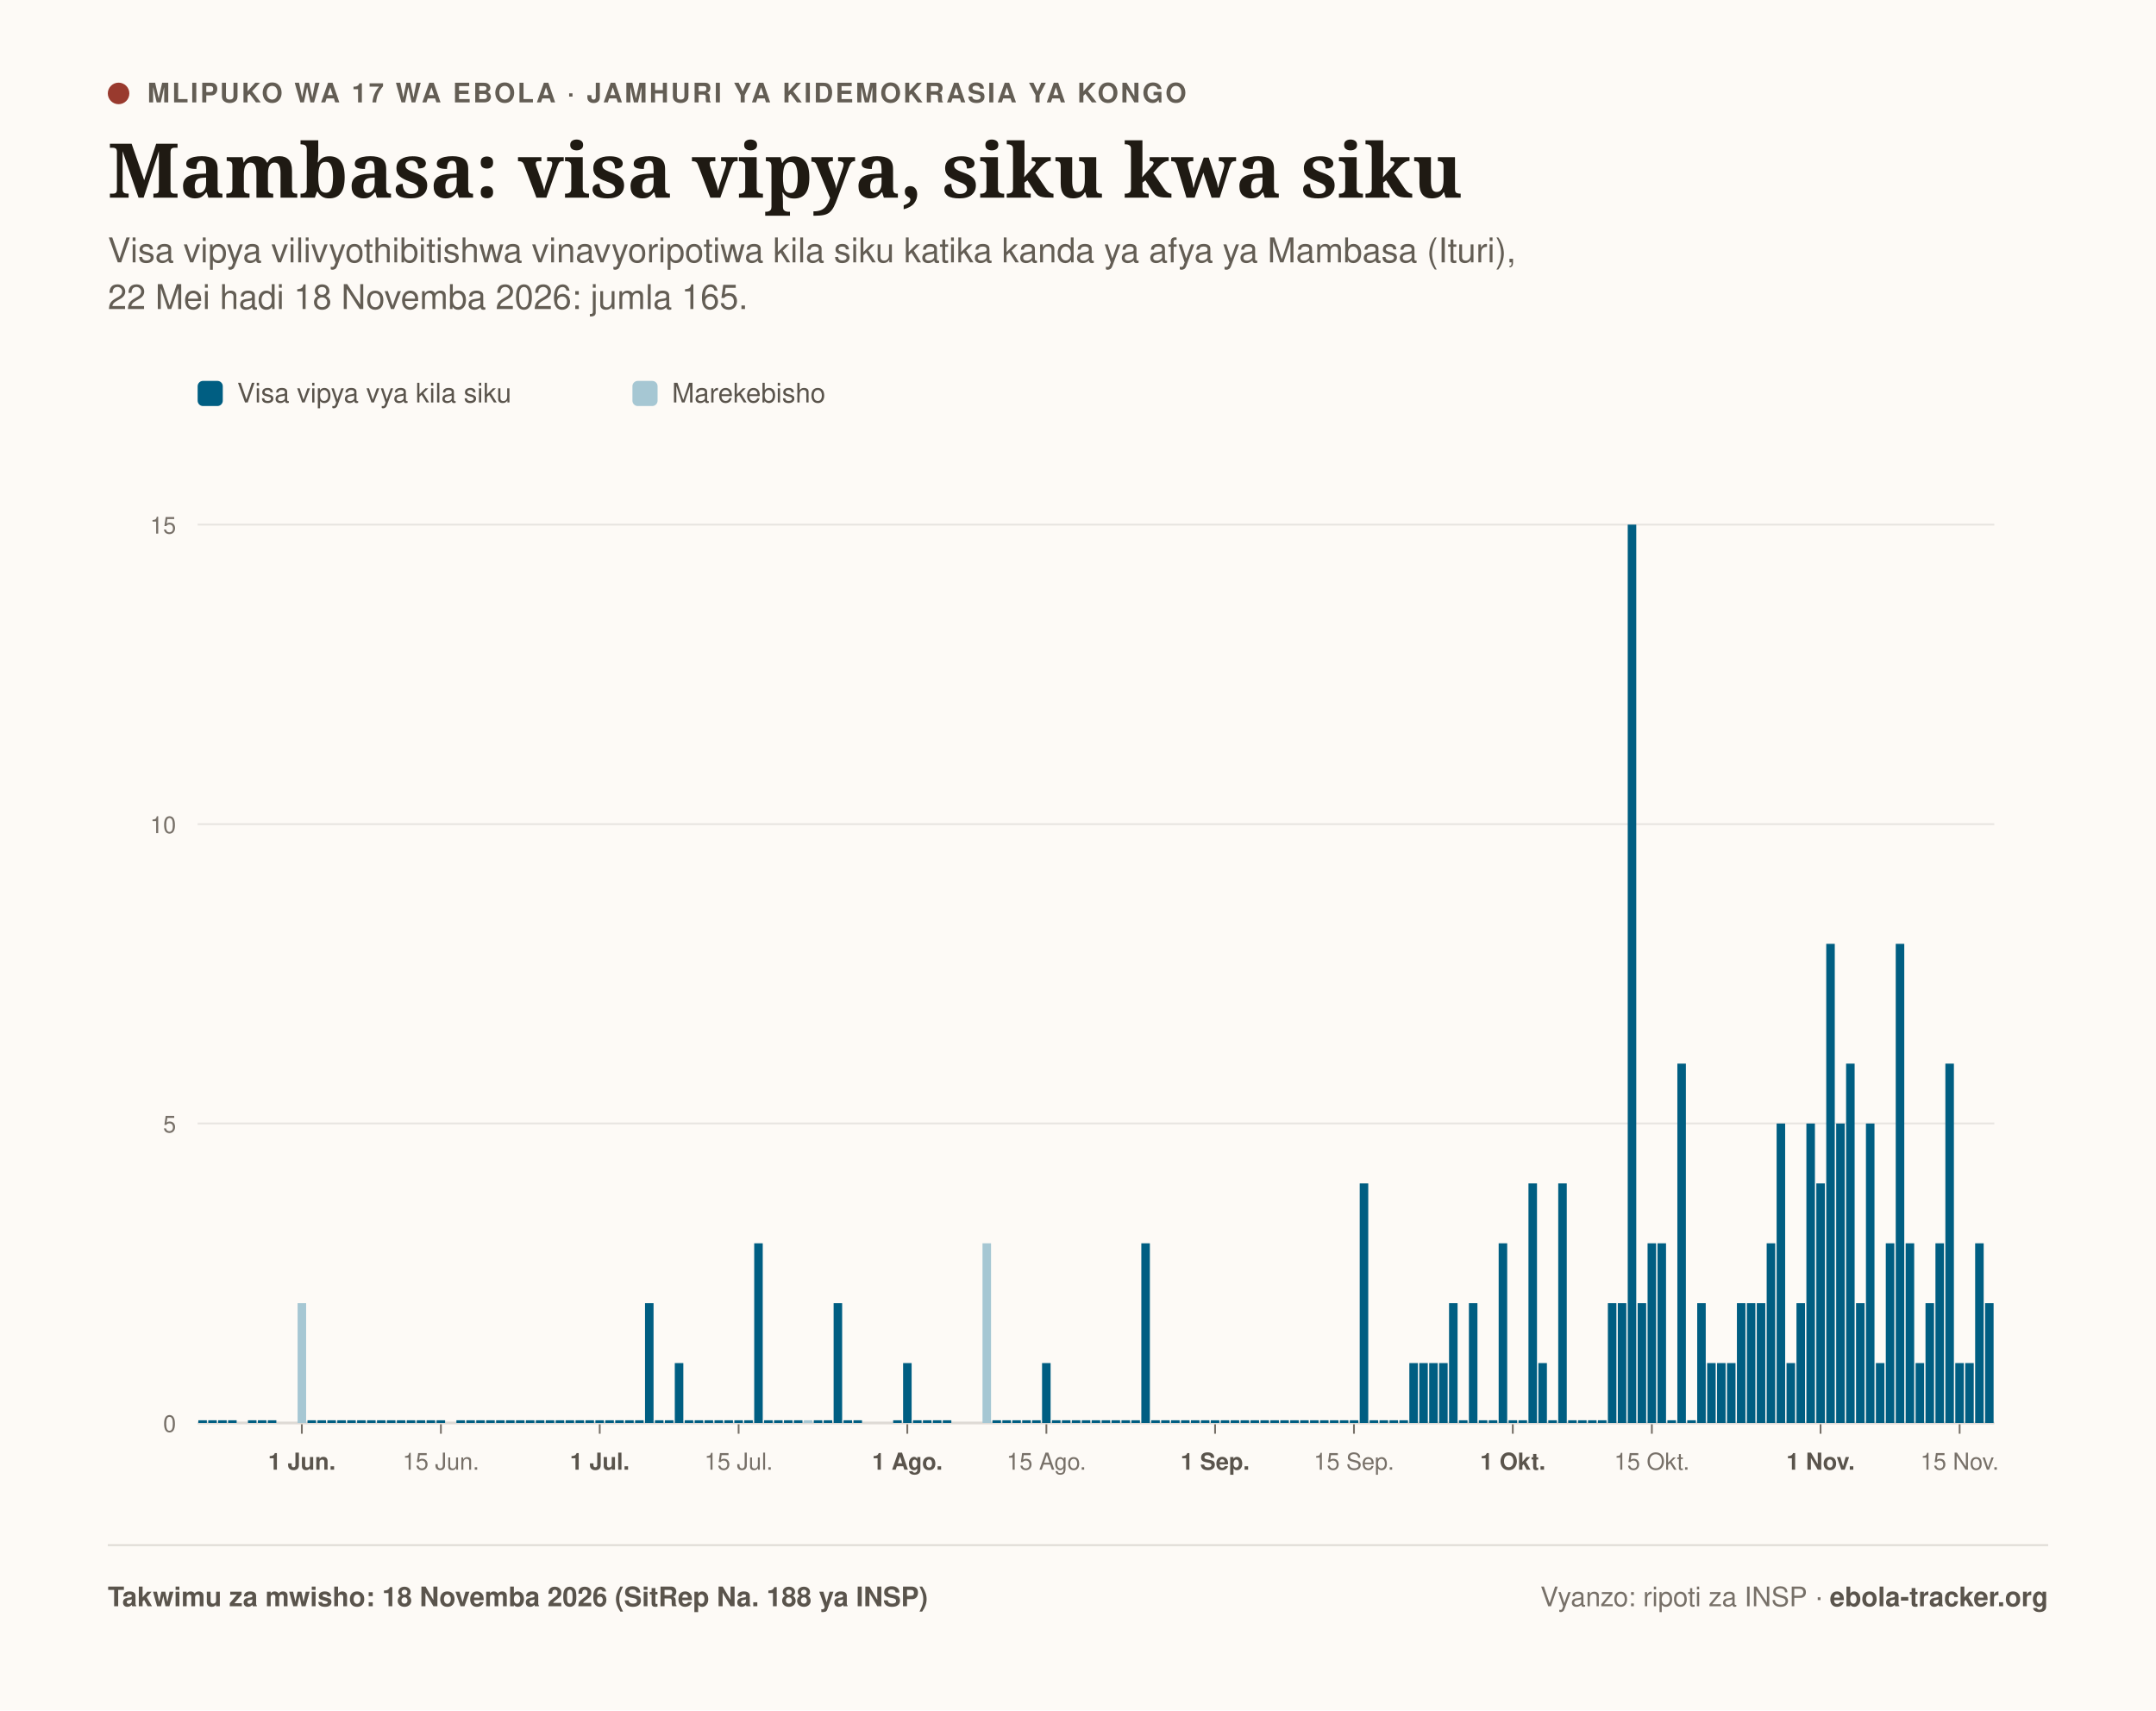
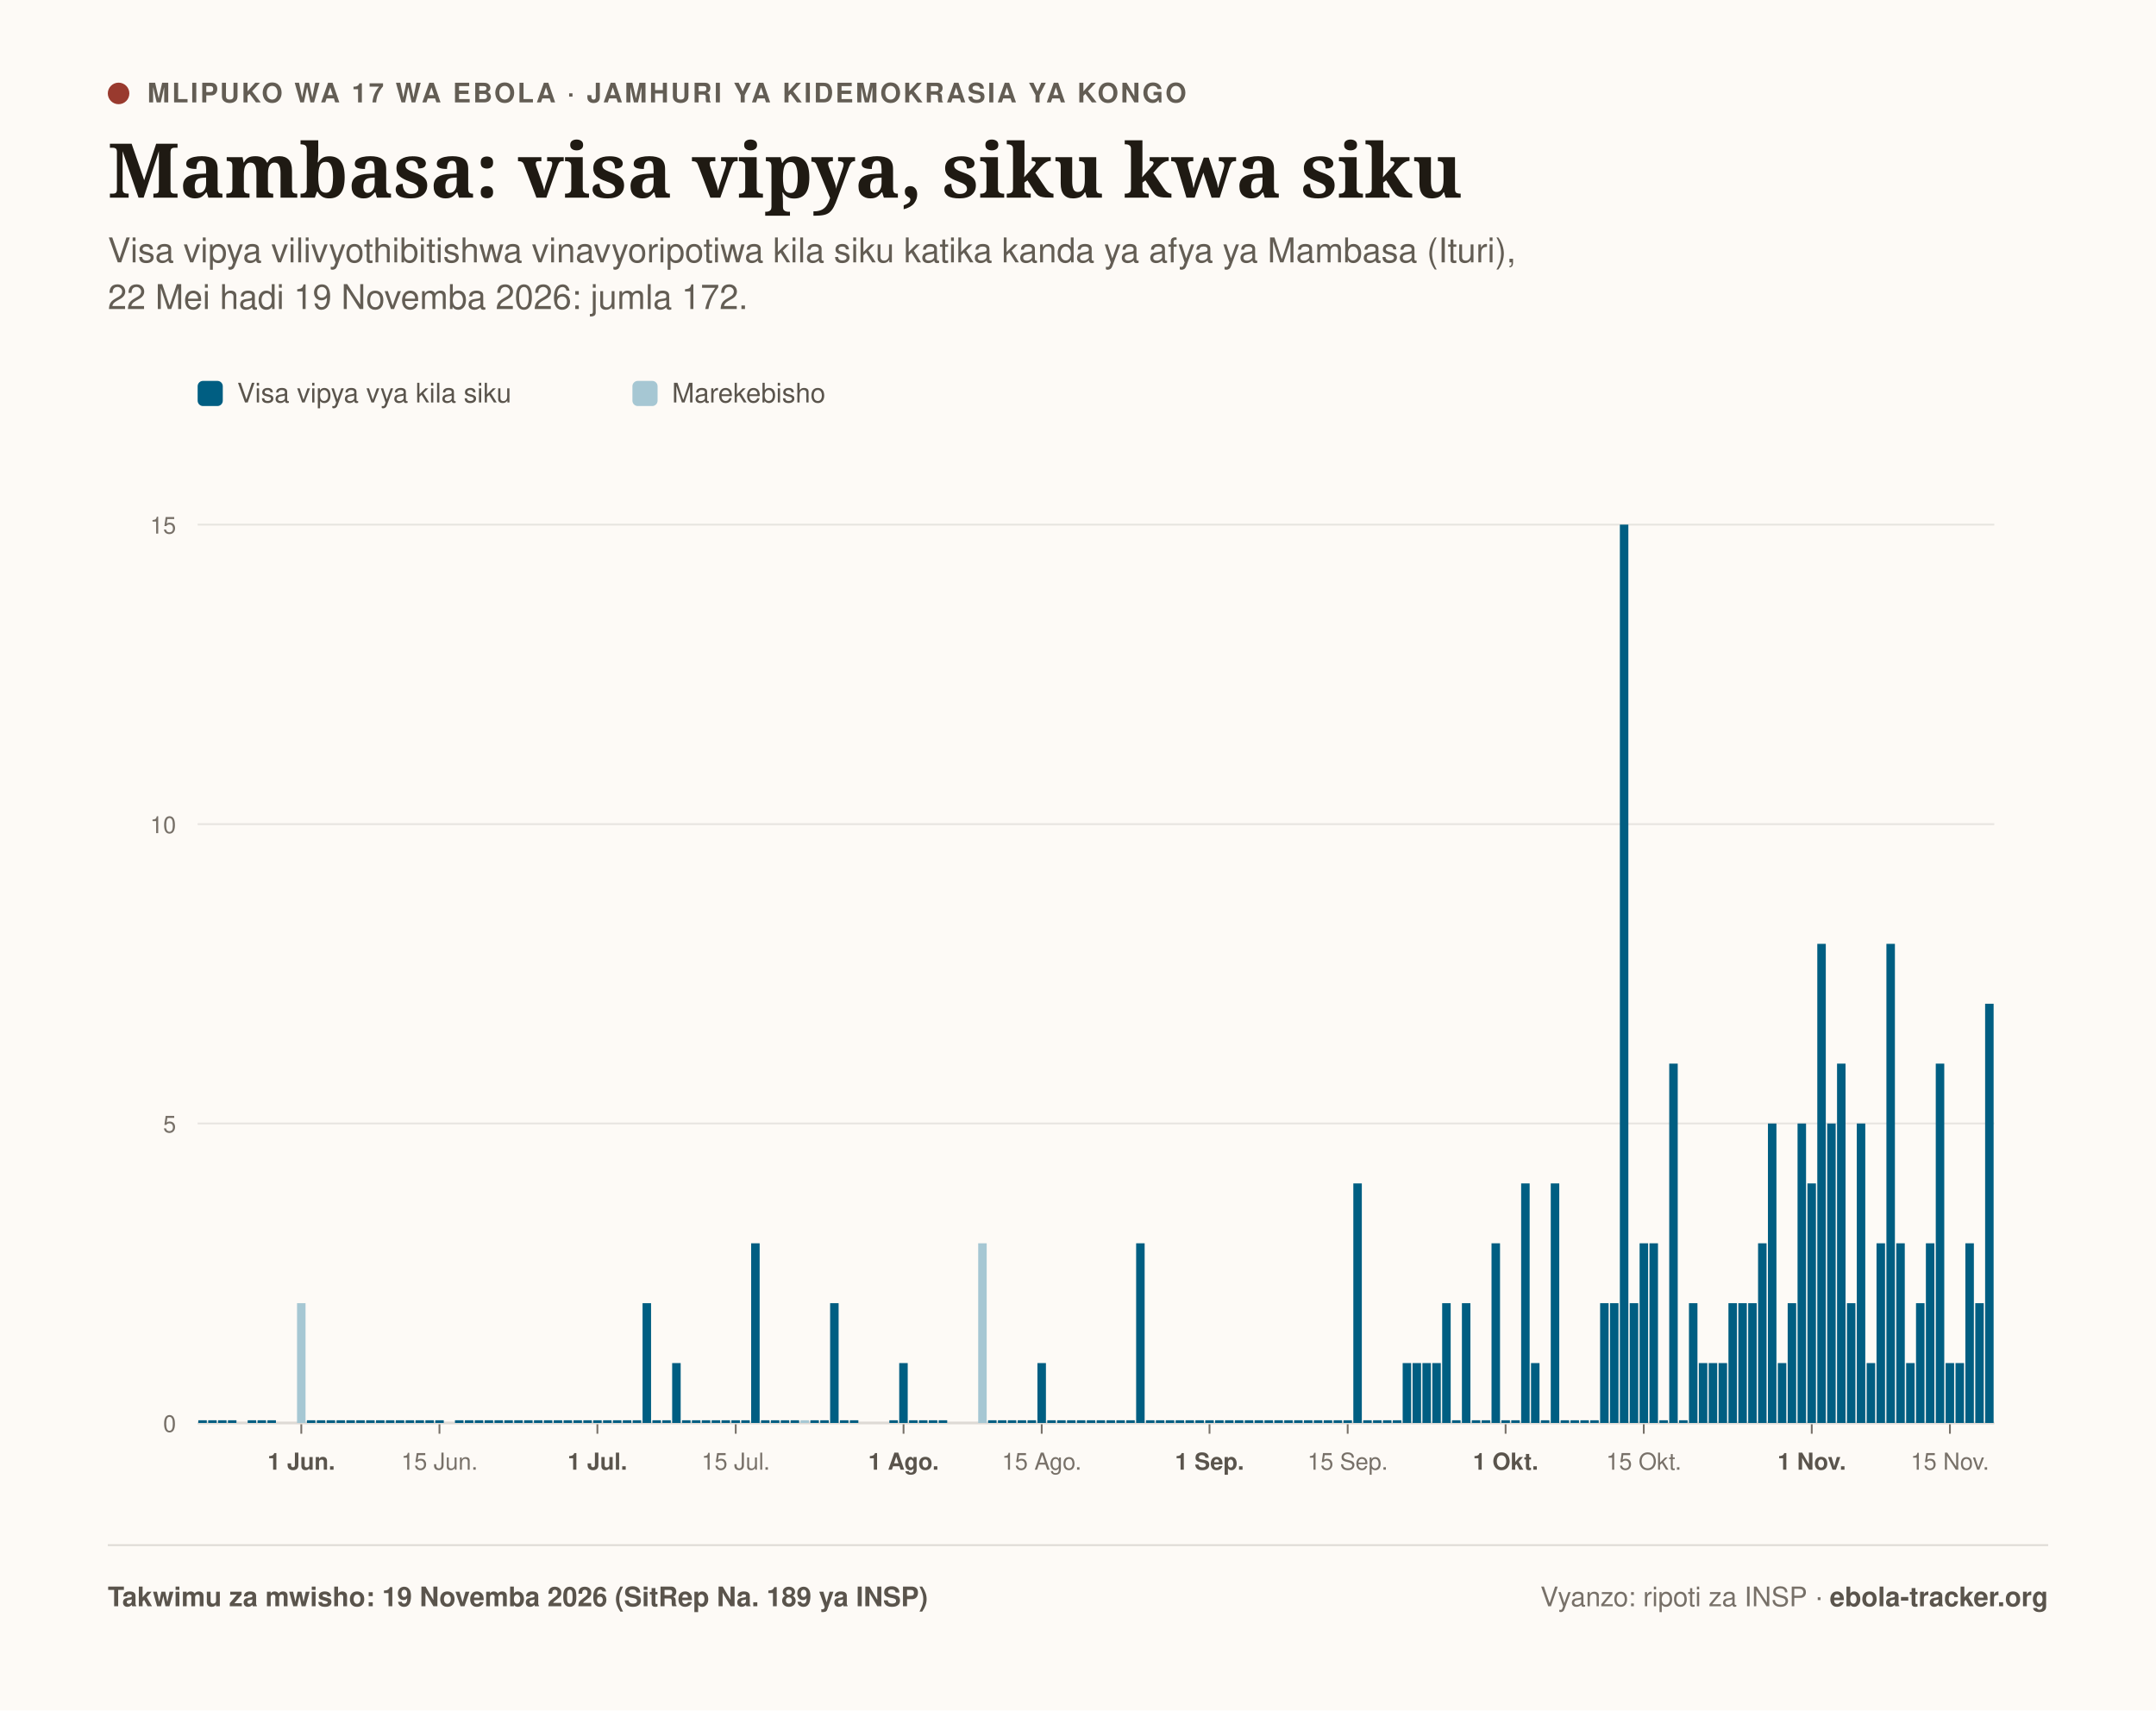
- <svg xmlns="http://www.w3.org/2000/svg" viewBox="0 0 1200 952" role="img" aria-label="Mambasa: visa vipya, siku kwa siku. Visa vipya vilivyothibitishwa vinavyoripotiwa kila siku katika kanda ya afya ya Mambasa (Ituri), 22 Mei hadi 18 Novemba 2026: jumla 165.">
+ <svg xmlns="http://www.w3.org/2000/svg" viewBox="0 0 1200 952" role="img" aria-label="Mambasa: visa vipya, siku kwa siku. Visa vipya vilivyothibitishwa vinavyoripotiwa kila siku katika kanda ya afya ya Mambasa (Ituri), 22 Mei hadi 19 Novemba 2026: jumla 172.">
  <rect width="1200" height="952" fill="#FDFAF6" />
  <circle cx="66" cy="52" r="6" fill="#993A2E" />
  <text x="82.0" y="57.0" font-family="'Public Sans',Helvetica,Arial,sans-serif" font-size="15" font-weight="700" fill="#635D54" text-anchor="start" letter-spacing=".08em">MLIPUKO WA 17 WA EBOLA · JAMHURI YA KIDEMOKRASIA YA KONGO</text>
  <text x="60.0" y="110.0" font-family="'Source Serif 4',Georgia,serif" font-size="42" font-weight="600" fill="#1F1A13" text-anchor="start">Mambasa: visa vipya, siku kwa siku</text>
  <text x="60.0" y="146.0" font-family="'Public Sans',Helvetica,Arial,sans-serif" font-size="19" font-weight="400" fill="#635D54" text-anchor="start">Visa vipya vilivyothibitishwa vinavyoripotiwa kila siku katika kanda ya afya ya Mambasa (Ituri),</text>
-   <text x="60.0" y="172.0" font-family="'Public Sans',Helvetica,Arial,sans-serif" font-size="19" font-weight="400" fill="#635D54" text-anchor="start">22 Mei hadi 18 Novemba 2026: jumla 165.</text>
+   <text x="60.0" y="172.0" font-family="'Public Sans',Helvetica,Arial,sans-serif" font-size="19" font-weight="400" fill="#635D54" text-anchor="start">22 Mei hadi 19 Novemba 2026: jumla 172.</text>
  <rect x="110" y="212" width="14" height="14" rx="3" fill="#005E82" />
  <text x="132.0" y="224.0" font-family="'Public Sans',Helvetica,Arial,sans-serif" font-size="15" font-weight="400" fill="#5A544C" text-anchor="start">Visa vipya vya kila siku</text>
  <rect x="352" y="212" width="14" height="14" rx="3" fill="#a6c7d3" />
  <text x="374.0" y="224.0" font-family="'Public Sans',Helvetica,Arial,sans-serif" font-size="15" font-weight="400" fill="#5A544C" text-anchor="start">Marekebisho</text>
  <line x1="110" x2="1110" y1="792.0" y2="792.0" stroke="#E7E4E0" />
  <text x="98.0" y="797.0" font-family="'Public Sans',Helvetica,Arial,sans-serif" font-size="13" font-weight="400" fill="#777068" text-anchor="end">0</text>
  <line x1="110" x2="1110" y1="625.3" y2="625.3" stroke="#E7E4E0" />
  <text x="98.0" y="630.3" font-family="'Public Sans',Helvetica,Arial,sans-serif" font-size="13" font-weight="400" fill="#777068" text-anchor="end">5</text>
  <line x1="110" x2="1110" y1="458.7" y2="458.7" stroke="#E7E4E0" />
  <text x="98.0" y="463.7" font-family="'Public Sans',Helvetica,Arial,sans-serif" font-size="13" font-weight="400" fill="#777068" text-anchor="end">10</text>
  <line x1="110" x2="1110" y1="292.0" y2="292.0" stroke="#E7E4E0" />
  <text x="98.0" y="297.0" font-family="'Public Sans',Helvetica,Arial,sans-serif" font-size="13" font-weight="400" fill="#777068" text-anchor="end">15</text>
-   <line x1="168.0" x2="168.0" y1="792" y2="798" stroke="#777068" />
-   <text x="168.0" y="818.0" font-family="'Public Sans',Helvetica,Arial,sans-serif" font-size="13" font-weight="600" fill="#5A544C" text-anchor="middle">1 Jun.</text>
-   <line x1="245.4" x2="245.4" y1="792" y2="798" stroke="#777068" />
-   <text x="245.4" y="818.0" font-family="'Public Sans',Helvetica,Arial,sans-serif" font-size="13" font-weight="400" fill="#777068" text-anchor="middle">15 Jun.</text>
-   <line x1="333.8" x2="333.8" y1="792" y2="798" stroke="#777068" />
-   <text x="333.8" y="818.0" font-family="'Public Sans',Helvetica,Arial,sans-serif" font-size="13" font-weight="600" fill="#5A544C" text-anchor="middle">1 Jul.</text>
-   <line x1="411.1" x2="411.1" y1="792" y2="798" stroke="#777068" />
-   <text x="411.1" y="818.0" font-family="'Public Sans',Helvetica,Arial,sans-serif" font-size="13" font-weight="400" fill="#777068" text-anchor="middle">15 Jul.</text>
-   <line x1="505.0" x2="505.0" y1="792" y2="798" stroke="#777068" />
-   <text x="505.0" y="818.0" font-family="'Public Sans',Helvetica,Arial,sans-serif" font-size="13" font-weight="600" fill="#5A544C" text-anchor="middle">1 Ago.</text>
-   <line x1="582.4" x2="582.4" y1="792" y2="798" stroke="#777068" />
-   <text x="582.4" y="818.0" font-family="'Public Sans',Helvetica,Arial,sans-serif" font-size="13" font-weight="400" fill="#777068" text-anchor="middle">15 Ago.</text>
-   <line x1="676.3" x2="676.3" y1="792" y2="798" stroke="#777068" />
-   <text x="676.3" y="818.0" font-family="'Public Sans',Helvetica,Arial,sans-serif" font-size="13" font-weight="600" fill="#5A544C" text-anchor="middle">1 Sep.</text>
-   <line x1="753.6" x2="753.6" y1="792" y2="798" stroke="#777068" />
-   <text x="753.6" y="818.0" font-family="'Public Sans',Helvetica,Arial,sans-serif" font-size="13" font-weight="400" fill="#777068" text-anchor="middle">15 Sep.</text>
-   <line x1="842.0" x2="842.0" y1="792" y2="798" stroke="#777068" />
-   <text x="842.0" y="818.0" font-family="'Public Sans',Helvetica,Arial,sans-serif" font-size="13" font-weight="600" fill="#5A544C" text-anchor="middle">1 Okt.</text>
-   <line x1="919.4" x2="919.4" y1="792" y2="798" stroke="#777068" />
-   <text x="919.4" y="818.0" font-family="'Public Sans',Helvetica,Arial,sans-serif" font-size="13" font-weight="400" fill="#777068" text-anchor="middle">15 Okt.</text>
-   <line x1="1013.3" x2="1013.3" y1="792" y2="798" stroke="#777068" />
-   <text x="1013.3" y="818.0" font-family="'Public Sans',Helvetica,Arial,sans-serif" font-size="13" font-weight="600" fill="#5A544C" text-anchor="middle">1 Nov.</text>
-   <line x1="1090.7" x2="1090.7" y1="792" y2="798" stroke="#777068" />
-   <text x="1090.7" y="818.0" font-family="'Public Sans',Helvetica,Arial,sans-serif" font-size="13" font-weight="400" fill="#777068" text-anchor="middle">15 Nov.</text>
+   <line x1="167.7" x2="167.7" y1="792" y2="798" stroke="#777068" />
+   <text x="167.7" y="818.0" font-family="'Public Sans',Helvetica,Arial,sans-serif" font-size="13" font-weight="600" fill="#5A544C" text-anchor="middle">1 Jun.</text>
+   <line x1="244.6" x2="244.6" y1="792" y2="798" stroke="#777068" />
+   <text x="244.6" y="818.0" font-family="'Public Sans',Helvetica,Arial,sans-serif" font-size="13" font-weight="400" fill="#777068" text-anchor="middle">15 Jun.</text>
+   <line x1="332.5" x2="332.5" y1="792" y2="798" stroke="#777068" />
+   <text x="332.5" y="818.0" font-family="'Public Sans',Helvetica,Arial,sans-serif" font-size="13" font-weight="600" fill="#5A544C" text-anchor="middle">1 Jul.</text>
+   <line x1="409.5" x2="409.5" y1="792" y2="798" stroke="#777068" />
+   <text x="409.5" y="818.0" font-family="'Public Sans',Helvetica,Arial,sans-serif" font-size="13" font-weight="400" fill="#777068" text-anchor="middle">15 Jul.</text>
+   <line x1="502.9" x2="502.9" y1="792" y2="798" stroke="#777068" />
+   <text x="502.9" y="818.0" font-family="'Public Sans',Helvetica,Arial,sans-serif" font-size="13" font-weight="600" fill="#5A544C" text-anchor="middle">1 Ago.</text>
+   <line x1="579.8" x2="579.8" y1="792" y2="798" stroke="#777068" />
+   <text x="579.8" y="818.0" font-family="'Public Sans',Helvetica,Arial,sans-serif" font-size="13" font-weight="400" fill="#777068" text-anchor="middle">15 Ago.</text>
+   <line x1="673.2" x2="673.2" y1="792" y2="798" stroke="#777068" />
+   <text x="673.2" y="818.0" font-family="'Public Sans',Helvetica,Arial,sans-serif" font-size="13" font-weight="600" fill="#5A544C" text-anchor="middle">1 Sep.</text>
+   <line x1="750.1" x2="750.1" y1="792" y2="798" stroke="#777068" />
+   <text x="750.1" y="818.0" font-family="'Public Sans',Helvetica,Arial,sans-serif" font-size="13" font-weight="400" fill="#777068" text-anchor="middle">15 Sep.</text>
+   <line x1="838.0" x2="838.0" y1="792" y2="798" stroke="#777068" />
+   <text x="838.0" y="818.0" font-family="'Public Sans',Helvetica,Arial,sans-serif" font-size="13" font-weight="600" fill="#5A544C" text-anchor="middle">1 Okt.</text>
+   <line x1="914.9" x2="914.9" y1="792" y2="798" stroke="#777068" />
+   <text x="914.9" y="818.0" font-family="'Public Sans',Helvetica,Arial,sans-serif" font-size="13" font-weight="400" fill="#777068" text-anchor="middle">15 Okt.</text>
+   <line x1="1008.4" x2="1008.4" y1="792" y2="798" stroke="#777068" />
+   <text x="1008.4" y="818.0" font-family="'Public Sans',Helvetica,Arial,sans-serif" font-size="13" font-weight="600" fill="#5A544C" text-anchor="middle">1 Nov.</text>
+   <line x1="1085.3" x2="1085.3" y1="792" y2="798" stroke="#777068" />
+   <text x="1085.3" y="818.0" font-family="'Public Sans',Helvetica,Arial,sans-serif" font-size="13" font-weight="400" fill="#777068" text-anchor="middle">15 Nov.</text>
  <line x1="110" x2="1110" y1="792" y2="792" stroke="#DEDAD5" stroke-width="1.5" />
-   <rect x="110.39" y="790.50" width="4.75" height="1.50" fill="#005E82" />
-   <rect x="115.91" y="790.50" width="4.75" height="1.50" fill="#005E82" />
-   <rect x="121.44" y="790.50" width="4.75" height="1.50" fill="#005E82" />
-   <rect x="126.96" y="790.50" width="4.75" height="1.50" fill="#005E82" />
-   <rect x="138.01" y="790.50" width="4.75" height="1.50" fill="#005E82" />
-   <rect x="143.54" y="790.50" width="4.75" height="1.50" fill="#005E82" />
-   <rect x="149.06" y="790.50" width="4.75" height="1.50" fill="#005E82" />
-   <rect x="165.64" y="725.33" width="4.75" height="66.67" fill="#a6c7d3" />
-   <rect x="171.16" y="790.50" width="4.75" height="1.50" fill="#005E82" />
-   <rect x="176.69" y="790.50" width="4.75" height="1.50" fill="#005E82" />
-   <rect x="182.21" y="790.50" width="4.75" height="1.50" fill="#005E82" />
-   <rect x="187.73" y="790.50" width="4.75" height="1.50" fill="#005E82" />
-   <rect x="193.26" y="790.50" width="4.75" height="1.50" fill="#005E82" />
-   <rect x="198.78" y="790.50" width="4.75" height="1.50" fill="#005E82" />
-   <rect x="204.31" y="790.50" width="4.75" height="1.50" fill="#005E82" />
-   <rect x="209.83" y="790.50" width="4.75" height="1.50" fill="#005E82" />
-   <rect x="215.36" y="790.50" width="4.75" height="1.50" fill="#005E82" />
-   <rect x="220.88" y="790.50" width="4.75" height="1.50" fill="#005E82" />
-   <rect x="226.41" y="790.50" width="4.75" height="1.50" fill="#005E82" />
-   <rect x="231.93" y="790.50" width="4.75" height="1.50" fill="#005E82" />
-   <rect x="237.46" y="790.50" width="4.75" height="1.50" fill="#005E82" />
-   <rect x="242.98" y="790.50" width="4.75" height="1.50" fill="#005E82" />
-   <rect x="254.03" y="790.50" width="4.75" height="1.50" fill="#005E82" />
-   <rect x="259.56" y="790.50" width="4.75" height="1.50" fill="#005E82" />
-   <rect x="265.08" y="790.50" width="4.75" height="1.50" fill="#005E82" />
-   <rect x="270.61" y="790.50" width="4.75" height="1.50" fill="#005E82" />
-   <rect x="276.13" y="790.50" width="4.75" height="1.50" fill="#005E82" />
-   <rect x="281.66" y="790.50" width="4.75" height="1.50" fill="#005E82" />
-   <rect x="287.18" y="790.50" width="4.75" height="1.50" fill="#005E82" />
-   <rect x="292.71" y="790.50" width="4.75" height="1.50" fill="#005E82" />
-   <rect x="298.23" y="790.50" width="4.75" height="1.50" fill="#005E82" />
-   <rect x="303.76" y="790.50" width="4.75" height="1.50" fill="#005E82" />
-   <rect x="309.28" y="790.50" width="4.75" height="1.50" fill="#005E82" />
-   <rect x="314.81" y="790.50" width="4.75" height="1.50" fill="#005E82" />
-   <rect x="320.33" y="790.50" width="4.75" height="1.50" fill="#005E82" />
-   <rect x="325.86" y="790.50" width="4.75" height="1.50" fill="#005E82" />
-   <rect x="331.38" y="790.50" width="4.75" height="1.50" fill="#005E82" />
-   <rect x="336.91" y="790.50" width="4.75" height="1.50" fill="#005E82" />
-   <rect x="342.43" y="790.50" width="4.75" height="1.50" fill="#005E82" />
-   <rect x="347.96" y="790.50" width="4.75" height="1.50" fill="#005E82" />
-   <rect x="353.48" y="790.50" width="4.75" height="1.50" fill="#005E82" />
-   <rect x="359.01" y="725.33" width="4.75" height="66.67" fill="#005E82" />
-   <rect x="364.53" y="790.50" width="4.75" height="1.50" fill="#005E82" />
-   <rect x="370.06" y="790.50" width="4.75" height="1.50" fill="#005E82" />
-   <rect x="375.58" y="758.67" width="4.75" height="33.33" fill="#005E82" />
-   <rect x="381.10" y="790.50" width="4.75" height="1.50" fill="#005E82" />
-   <rect x="386.63" y="790.50" width="4.75" height="1.50" fill="#005E82" />
-   <rect x="392.15" y="790.50" width="4.75" height="1.50" fill="#005E82" />
-   <rect x="397.68" y="790.50" width="4.75" height="1.50" fill="#005E82" />
-   <rect x="403.20" y="790.50" width="4.75" height="1.50" fill="#005E82" />
-   <rect x="408.73" y="790.50" width="4.75" height="1.50" fill="#005E82" />
-   <rect x="414.25" y="790.50" width="4.75" height="1.50" fill="#005E82" />
-   <rect x="419.78" y="692.00" width="4.75" height="100.00" fill="#005E82" />
-   <rect x="425.30" y="790.50" width="4.75" height="1.50" fill="#005E82" />
-   <rect x="430.83" y="790.50" width="4.75" height="1.50" fill="#005E82" />
-   <rect x="436.35" y="790.50" width="4.75" height="1.50" fill="#005E82" />
-   <rect x="441.88" y="790.50" width="4.75" height="1.50" fill="#005E82" />
-   <rect x="447.40" y="790.50" width="4.75" height="1.50" fill="#a6c7d3" />
-   <rect x="452.93" y="790.50" width="4.75" height="1.50" fill="#005E82" />
-   <rect x="458.45" y="790.50" width="4.75" height="1.50" fill="#005E82" />
-   <rect x="463.98" y="725.33" width="4.75" height="66.67" fill="#005E82" />
-   <rect x="469.50" y="790.50" width="4.75" height="1.50" fill="#005E82" />
-   <rect x="475.03" y="790.50" width="4.75" height="1.50" fill="#005E82" />
-   <rect x="497.13" y="790.50" width="4.75" height="1.50" fill="#005E82" />
-   <rect x="502.65" y="758.67" width="4.75" height="33.33" fill="#005E82" />
-   <rect x="508.18" y="790.50" width="4.75" height="1.50" fill="#005E82" />
-   <rect x="513.70" y="790.50" width="4.75" height="1.50" fill="#005E82" />
-   <rect x="519.23" y="790.50" width="4.75" height="1.50" fill="#005E82" />
-   <rect x="524.75" y="790.50" width="4.75" height="1.50" fill="#005E82" />
-   <rect x="546.85" y="692.00" width="4.75" height="100.00" fill="#a6c7d3" />
-   <rect x="552.38" y="790.50" width="4.75" height="1.50" fill="#005E82" />
-   <rect x="557.90" y="790.50" width="4.75" height="1.50" fill="#005E82" />
-   <rect x="563.43" y="790.50" width="4.75" height="1.50" fill="#005E82" />
-   <rect x="568.95" y="790.50" width="4.75" height="1.50" fill="#005E82" />
-   <rect x="574.48" y="790.50" width="4.75" height="1.50" fill="#005E82" />
-   <rect x="580.00" y="758.67" width="4.75" height="33.33" fill="#005E82" />
-   <rect x="585.52" y="790.50" width="4.75" height="1.50" fill="#005E82" />
-   <rect x="591.05" y="790.50" width="4.75" height="1.50" fill="#005E82" />
-   <rect x="596.57" y="790.50" width="4.75" height="1.50" fill="#005E82" />
-   <rect x="602.10" y="790.50" width="4.75" height="1.50" fill="#005E82" />
-   <rect x="607.62" y="790.50" width="4.75" height="1.50" fill="#005E82" />
-   <rect x="613.15" y="790.50" width="4.75" height="1.50" fill="#005E82" />
-   <rect x="618.67" y="790.50" width="4.75" height="1.50" fill="#005E82" />
-   <rect x="624.20" y="790.50" width="4.75" height="1.50" fill="#005E82" />
-   <rect x="629.72" y="790.50" width="4.75" height="1.50" fill="#005E82" />
-   <rect x="635.25" y="692.00" width="4.75" height="100.00" fill="#005E82" />
-   <rect x="640.77" y="790.50" width="4.75" height="1.50" fill="#005E82" />
-   <rect x="646.30" y="790.50" width="4.75" height="1.50" fill="#005E82" />
-   <rect x="651.82" y="790.50" width="4.75" height="1.50" fill="#005E82" />
-   <rect x="657.35" y="790.50" width="4.75" height="1.50" fill="#005E82" />
-   <rect x="662.87" y="790.50" width="4.75" height="1.50" fill="#005E82" />
-   <rect x="668.40" y="790.50" width="4.75" height="1.50" fill="#005E82" />
-   <rect x="673.92" y="790.50" width="4.75" height="1.50" fill="#005E82" />
-   <rect x="679.45" y="790.50" width="4.75" height="1.50" fill="#005E82" />
-   <rect x="684.97" y="790.50" width="4.75" height="1.50" fill="#005E82" />
-   <rect x="690.50" y="790.50" width="4.75" height="1.50" fill="#005E82" />
-   <rect x="696.02" y="790.50" width="4.75" height="1.50" fill="#005E82" />
-   <rect x="701.55" y="790.50" width="4.75" height="1.50" fill="#005E82" />
-   <rect x="707.07" y="790.50" width="4.75" height="1.50" fill="#005E82" />
-   <rect x="712.60" y="790.50" width="4.75" height="1.50" fill="#005E82" />
-   <rect x="718.12" y="790.50" width="4.75" height="1.50" fill="#005E82" />
-   <rect x="723.65" y="790.50" width="4.75" height="1.50" fill="#005E82" />
-   <rect x="729.17" y="790.50" width="4.75" height="1.50" fill="#005E82" />
-   <rect x="734.70" y="790.50" width="4.75" height="1.50" fill="#005E82" />
-   <rect x="740.22" y="790.50" width="4.75" height="1.50" fill="#005E82" />
-   <rect x="745.75" y="790.50" width="4.75" height="1.50" fill="#005E82" />
-   <rect x="751.27" y="790.50" width="4.75" height="1.50" fill="#005E82" />
-   <rect x="756.80" y="658.67" width="4.75" height="133.33" fill="#005E82" />
-   <rect x="762.32" y="790.50" width="4.75" height="1.50" fill="#005E82" />
-   <rect x="767.85" y="790.50" width="4.75" height="1.50" fill="#005E82" />
-   <rect x="773.37" y="790.50" width="4.75" height="1.50" fill="#005E82" />
-   <rect x="778.90" y="790.50" width="4.75" height="1.50" fill="#005E82" />
-   <rect x="784.42" y="758.67" width="4.75" height="33.33" fill="#005E82" />
-   <rect x="789.94" y="758.67" width="4.75" height="33.33" fill="#005E82" />
-   <rect x="795.47" y="758.67" width="4.75" height="33.33" fill="#005E82" />
-   <rect x="800.99" y="758.67" width="4.75" height="33.33" fill="#005E82" />
-   <rect x="806.52" y="725.33" width="4.75" height="66.67" fill="#005E82" />
-   <rect x="812.04" y="790.50" width="4.75" height="1.50" fill="#005E82" />
-   <rect x="817.57" y="725.33" width="4.75" height="66.67" fill="#005E82" />
-   <rect x="823.09" y="790.50" width="4.75" height="1.50" fill="#005E82" />
-   <rect x="828.62" y="790.50" width="4.75" height="1.50" fill="#005E82" />
-   <rect x="834.14" y="692.00" width="4.75" height="100.00" fill="#005E82" />
-   <rect x="839.67" y="790.50" width="4.75" height="1.50" fill="#005E82" />
-   <rect x="845.19" y="790.50" width="4.75" height="1.50" fill="#005E82" />
-   <rect x="850.72" y="658.67" width="4.75" height="133.33" fill="#005E82" />
-   <rect x="856.24" y="758.67" width="4.75" height="33.33" fill="#005E82" />
-   <rect x="861.77" y="790.50" width="4.75" height="1.50" fill="#005E82" />
-   <rect x="867.29" y="658.67" width="4.75" height="133.33" fill="#005E82" />
-   <rect x="872.82" y="790.50" width="4.75" height="1.50" fill="#005E82" />
-   <rect x="878.34" y="790.50" width="4.75" height="1.50" fill="#005E82" />
-   <rect x="883.87" y="790.50" width="4.75" height="1.50" fill="#005E82" />
-   <rect x="889.39" y="790.50" width="4.75" height="1.50" fill="#005E82" />
-   <rect x="894.92" y="725.33" width="4.75" height="66.67" fill="#005E82" />
-   <rect x="900.44" y="725.33" width="4.75" height="66.67" fill="#005E82" />
-   <rect x="905.97" y="292.00" width="4.75" height="500.00" fill="#005E82" />
-   <rect x="911.49" y="725.33" width="4.75" height="66.67" fill="#005E82" />
-   <rect x="917.02" y="692.00" width="4.75" height="100.00" fill="#005E82" />
-   <rect x="922.54" y="692.00" width="4.75" height="100.00" fill="#005E82" />
-   <rect x="928.07" y="790.50" width="4.75" height="1.50" fill="#005E82" />
-   <rect x="933.59" y="592.00" width="4.75" height="200.00" fill="#005E82" />
-   <rect x="939.12" y="790.50" width="4.75" height="1.50" fill="#005E82" />
-   <rect x="944.64" y="725.33" width="4.75" height="66.67" fill="#005E82" />
-   <rect x="950.17" y="758.67" width="4.75" height="33.33" fill="#005E82" />
-   <rect x="955.69" y="758.67" width="4.75" height="33.33" fill="#005E82" />
-   <rect x="961.22" y="758.67" width="4.75" height="33.33" fill="#005E82" />
-   <rect x="966.74" y="725.33" width="4.75" height="66.67" fill="#005E82" />
-   <rect x="972.27" y="725.33" width="4.75" height="66.67" fill="#005E82" />
-   <rect x="977.79" y="725.33" width="4.75" height="66.67" fill="#005E82" />
-   <rect x="983.31" y="692.00" width="4.75" height="100.00" fill="#005E82" />
-   <rect x="988.84" y="625.33" width="4.75" height="166.67" fill="#005E82" />
-   <rect x="994.36" y="758.67" width="4.75" height="33.33" fill="#005E82" />
-   <rect x="999.89" y="725.33" width="4.75" height="66.67" fill="#005E82" />
-   <rect x="1005.41" y="625.33" width="4.75" height="166.67" fill="#005E82" />
-   <rect x="1010.94" y="658.67" width="4.75" height="133.33" fill="#005E82" />
-   <rect x="1016.46" y="525.33" width="4.75" height="266.67" fill="#005E82" />
-   <rect x="1021.99" y="625.33" width="4.75" height="166.67" fill="#005E82" />
-   <rect x="1027.51" y="592.00" width="4.75" height="200.00" fill="#005E82" />
-   <rect x="1033.04" y="725.33" width="4.75" height="66.67" fill="#005E82" />
-   <rect x="1038.56" y="625.33" width="4.75" height="166.67" fill="#005E82" />
-   <rect x="1044.09" y="758.67" width="4.75" height="33.33" fill="#005E82" />
-   <rect x="1049.61" y="692.00" width="4.75" height="100.00" fill="#005E82" />
-   <rect x="1055.14" y="525.33" width="4.75" height="266.67" fill="#005E82" />
-   <rect x="1060.66" y="692.00" width="4.75" height="100.00" fill="#005E82" />
-   <rect x="1066.19" y="758.67" width="4.75" height="33.33" fill="#005E82" />
-   <rect x="1071.71" y="725.33" width="4.75" height="66.67" fill="#005E82" />
-   <rect x="1077.24" y="692.00" width="4.75" height="100.00" fill="#005E82" />
-   <rect x="1082.76" y="592.00" width="4.75" height="200.00" fill="#005E82" />
-   <rect x="1088.29" y="758.67" width="4.75" height="33.33" fill="#005E82" />
-   <rect x="1093.81" y="758.67" width="4.75" height="33.33" fill="#005E82" />
-   <rect x="1099.34" y="692.00" width="4.75" height="100.00" fill="#005E82" />
-   <rect x="1104.86" y="725.33" width="4.75" height="66.67" fill="#005E82" />
+   <rect x="110.38" y="790.50" width="4.73" height="1.50" fill="#005E82" />
+   <rect x="115.88" y="790.50" width="4.73" height="1.50" fill="#005E82" />
+   <rect x="121.37" y="790.50" width="4.73" height="1.50" fill="#005E82" />
+   <rect x="126.87" y="790.50" width="4.73" height="1.50" fill="#005E82" />
+   <rect x="137.86" y="790.50" width="4.73" height="1.50" fill="#005E82" />
+   <rect x="143.35" y="790.50" width="4.73" height="1.50" fill="#005E82" />
+   <rect x="148.85" y="790.50" width="4.73" height="1.50" fill="#005E82" />
+   <rect x="165.33" y="725.33" width="4.73" height="66.67" fill="#a6c7d3" />
+   <rect x="170.82" y="790.50" width="4.73" height="1.50" fill="#005E82" />
+   <rect x="176.32" y="790.50" width="4.73" height="1.50" fill="#005E82" />
+   <rect x="181.81" y="790.50" width="4.73" height="1.50" fill="#005E82" />
+   <rect x="187.31" y="790.50" width="4.73" height="1.50" fill="#005E82" />
+   <rect x="192.80" y="790.50" width="4.73" height="1.50" fill="#005E82" />
+   <rect x="198.30" y="790.50" width="4.73" height="1.50" fill="#005E82" />
+   <rect x="203.79" y="790.50" width="4.73" height="1.50" fill="#005E82" />
+   <rect x="209.29" y="790.50" width="4.73" height="1.50" fill="#005E82" />
+   <rect x="214.78" y="790.50" width="4.73" height="1.50" fill="#005E82" />
+   <rect x="220.27" y="790.50" width="4.73" height="1.50" fill="#005E82" />
+   <rect x="225.77" y="790.50" width="4.73" height="1.50" fill="#005E82" />
+   <rect x="231.26" y="790.50" width="4.73" height="1.50" fill="#005E82" />
+   <rect x="236.76" y="790.50" width="4.73" height="1.50" fill="#005E82" />
+   <rect x="242.25" y="790.50" width="4.73" height="1.50" fill="#005E82" />
+   <rect x="253.24" y="790.50" width="4.73" height="1.50" fill="#005E82" />
+   <rect x="258.74" y="790.50" width="4.73" height="1.50" fill="#005E82" />
+   <rect x="264.23" y="790.50" width="4.73" height="1.50" fill="#005E82" />
+   <rect x="269.73" y="790.50" width="4.73" height="1.50" fill="#005E82" />
+   <rect x="275.22" y="790.50" width="4.73" height="1.50" fill="#005E82" />
+   <rect x="280.71" y="790.50" width="4.73" height="1.50" fill="#005E82" />
+   <rect x="286.21" y="790.50" width="4.73" height="1.50" fill="#005E82" />
+   <rect x="291.70" y="790.50" width="4.73" height="1.50" fill="#005E82" />
+   <rect x="297.20" y="790.50" width="4.73" height="1.50" fill="#005E82" />
+   <rect x="302.69" y="790.50" width="4.73" height="1.50" fill="#005E82" />
+   <rect x="308.19" y="790.50" width="4.73" height="1.50" fill="#005E82" />
+   <rect x="313.68" y="790.50" width="4.73" height="1.50" fill="#005E82" />
+   <rect x="319.18" y="790.50" width="4.73" height="1.50" fill="#005E82" />
+   <rect x="324.67" y="790.50" width="4.73" height="1.50" fill="#005E82" />
+   <rect x="330.16" y="790.50" width="4.73" height="1.50" fill="#005E82" />
+   <rect x="335.66" y="790.50" width="4.73" height="1.50" fill="#005E82" />
+   <rect x="341.15" y="790.50" width="4.73" height="1.50" fill="#005E82" />
+   <rect x="346.65" y="790.50" width="4.73" height="1.50" fill="#005E82" />
+   <rect x="352.14" y="790.50" width="4.73" height="1.50" fill="#005E82" />
+   <rect x="357.64" y="725.33" width="4.73" height="66.67" fill="#005E82" />
+   <rect x="363.13" y="790.50" width="4.73" height="1.50" fill="#005E82" />
+   <rect x="368.63" y="790.50" width="4.73" height="1.50" fill="#005E82" />
+   <rect x="374.12" y="758.67" width="4.73" height="33.33" fill="#005E82" />
+   <rect x="379.62" y="790.50" width="4.73" height="1.50" fill="#005E82" />
+   <rect x="385.11" y="790.50" width="4.73" height="1.50" fill="#005E82" />
+   <rect x="390.60" y="790.50" width="4.73" height="1.50" fill="#005E82" />
+   <rect x="396.10" y="790.50" width="4.73" height="1.50" fill="#005E82" />
+   <rect x="401.59" y="790.50" width="4.73" height="1.50" fill="#005E82" />
+   <rect x="407.09" y="790.50" width="4.73" height="1.50" fill="#005E82" />
+   <rect x="412.58" y="790.50" width="4.73" height="1.50" fill="#005E82" />
+   <rect x="418.08" y="692.00" width="4.73" height="100.00" fill="#005E82" />
+   <rect x="423.57" y="790.50" width="4.73" height="1.50" fill="#005E82" />
+   <rect x="429.07" y="790.50" width="4.73" height="1.50" fill="#005E82" />
+   <rect x="434.56" y="790.50" width="4.73" height="1.50" fill="#005E82" />
+   <rect x="440.05" y="790.50" width="4.73" height="1.50" fill="#005E82" />
+   <rect x="445.55" y="790.50" width="4.73" height="1.50" fill="#a6c7d3" />
+   <rect x="451.04" y="790.50" width="4.73" height="1.50" fill="#005E82" />
+   <rect x="456.54" y="790.50" width="4.73" height="1.50" fill="#005E82" />
+   <rect x="462.03" y="725.33" width="4.73" height="66.67" fill="#005E82" />
+   <rect x="467.53" y="790.50" width="4.73" height="1.50" fill="#005E82" />
+   <rect x="473.02" y="790.50" width="4.73" height="1.50" fill="#005E82" />
+   <rect x="495.00" y="790.50" width="4.73" height="1.50" fill="#005E82" />
+   <rect x="500.49" y="758.67" width="4.73" height="33.33" fill="#005E82" />
+   <rect x="505.99" y="790.50" width="4.73" height="1.50" fill="#005E82" />
+   <rect x="511.48" y="790.50" width="4.73" height="1.50" fill="#005E82" />
+   <rect x="516.98" y="790.50" width="4.73" height="1.50" fill="#005E82" />
+   <rect x="522.47" y="790.50" width="4.73" height="1.50" fill="#005E82" />
+   <rect x="544.45" y="692.00" width="4.73" height="100.00" fill="#a6c7d3" />
+   <rect x="549.95" y="790.50" width="4.73" height="1.50" fill="#005E82" />
+   <rect x="555.44" y="790.50" width="4.73" height="1.50" fill="#005E82" />
+   <rect x="560.93" y="790.50" width="4.73" height="1.50" fill="#005E82" />
+   <rect x="566.43" y="790.50" width="4.73" height="1.50" fill="#005E82" />
+   <rect x="571.92" y="790.50" width="4.73" height="1.50" fill="#005E82" />
+   <rect x="577.42" y="758.67" width="4.73" height="33.33" fill="#005E82" />
+   <rect x="582.91" y="790.50" width="4.73" height="1.50" fill="#005E82" />
+   <rect x="588.41" y="790.50" width="4.73" height="1.50" fill="#005E82" />
+   <rect x="593.90" y="790.50" width="4.73" height="1.50" fill="#005E82" />
+   <rect x="599.40" y="790.50" width="4.73" height="1.50" fill="#005E82" />
+   <rect x="604.89" y="790.50" width="4.73" height="1.50" fill="#005E82" />
+   <rect x="610.38" y="790.50" width="4.73" height="1.50" fill="#005E82" />
+   <rect x="615.88" y="790.50" width="4.73" height="1.50" fill="#005E82" />
+   <rect x="621.37" y="790.50" width="4.73" height="1.50" fill="#005E82" />
+   <rect x="626.87" y="790.50" width="4.73" height="1.50" fill="#005E82" />
+   <rect x="632.36" y="692.00" width="4.73" height="100.00" fill="#005E82" />
+   <rect x="637.86" y="790.50" width="4.73" height="1.50" fill="#005E82" />
+   <rect x="643.35" y="790.50" width="4.73" height="1.50" fill="#005E82" />
+   <rect x="648.85" y="790.50" width="4.73" height="1.50" fill="#005E82" />
+   <rect x="654.34" y="790.50" width="4.73" height="1.50" fill="#005E82" />
+   <rect x="659.84" y="790.50" width="4.73" height="1.50" fill="#005E82" />
+   <rect x="665.33" y="790.50" width="4.73" height="1.50" fill="#005E82" />
+   <rect x="670.82" y="790.50" width="4.73" height="1.50" fill="#005E82" />
+   <rect x="676.32" y="790.50" width="4.73" height="1.50" fill="#005E82" />
+   <rect x="681.81" y="790.50" width="4.73" height="1.50" fill="#005E82" />
+   <rect x="687.31" y="790.50" width="4.73" height="1.50" fill="#005E82" />
+   <rect x="692.80" y="790.50" width="4.73" height="1.50" fill="#005E82" />
+   <rect x="698.30" y="790.50" width="4.73" height="1.50" fill="#005E82" />
+   <rect x="703.79" y="790.50" width="4.73" height="1.50" fill="#005E82" />
+   <rect x="709.29" y="790.50" width="4.73" height="1.50" fill="#005E82" />
+   <rect x="714.78" y="790.50" width="4.73" height="1.50" fill="#005E82" />
+   <rect x="720.27" y="790.50" width="4.73" height="1.50" fill="#005E82" />
+   <rect x="725.77" y="790.50" width="4.73" height="1.50" fill="#005E82" />
+   <rect x="731.26" y="790.50" width="4.73" height="1.50" fill="#005E82" />
+   <rect x="736.76" y="790.50" width="4.73" height="1.50" fill="#005E82" />
+   <rect x="742.25" y="790.50" width="4.73" height="1.50" fill="#005E82" />
+   <rect x="747.75" y="790.50" width="4.73" height="1.50" fill="#005E82" />
+   <rect x="753.24" y="658.67" width="4.73" height="133.33" fill="#005E82" />
+   <rect x="758.74" y="790.50" width="4.73" height="1.50" fill="#005E82" />
+   <rect x="764.23" y="790.50" width="4.73" height="1.50" fill="#005E82" />
+   <rect x="769.73" y="790.50" width="4.73" height="1.50" fill="#005E82" />
+   <rect x="775.22" y="790.50" width="4.73" height="1.50" fill="#005E82" />
+   <rect x="780.71" y="758.67" width="4.73" height="33.33" fill="#005E82" />
+   <rect x="786.21" y="758.67" width="4.73" height="33.33" fill="#005E82" />
+   <rect x="791.70" y="758.67" width="4.73" height="33.33" fill="#005E82" />
+   <rect x="797.20" y="758.67" width="4.73" height="33.33" fill="#005E82" />
+   <rect x="802.69" y="725.33" width="4.73" height="66.67" fill="#005E82" />
+   <rect x="808.19" y="790.50" width="4.73" height="1.50" fill="#005E82" />
+   <rect x="813.68" y="725.33" width="4.73" height="66.67" fill="#005E82" />
+   <rect x="819.18" y="790.50" width="4.73" height="1.50" fill="#005E82" />
+   <rect x="824.67" y="790.50" width="4.73" height="1.50" fill="#005E82" />
+   <rect x="830.16" y="692.00" width="4.73" height="100.00" fill="#005E82" />
+   <rect x="835.66" y="790.50" width="4.73" height="1.50" fill="#005E82" />
+   <rect x="841.15" y="790.50" width="4.73" height="1.50" fill="#005E82" />
+   <rect x="846.65" y="658.67" width="4.73" height="133.33" fill="#005E82" />
+   <rect x="852.14" y="758.67" width="4.73" height="33.33" fill="#005E82" />
+   <rect x="857.64" y="790.50" width="4.73" height="1.50" fill="#005E82" />
+   <rect x="863.13" y="658.67" width="4.73" height="133.33" fill="#005E82" />
+   <rect x="868.63" y="790.50" width="4.73" height="1.50" fill="#005E82" />
+   <rect x="874.12" y="790.50" width="4.73" height="1.50" fill="#005E82" />
+   <rect x="879.62" y="790.50" width="4.73" height="1.50" fill="#005E82" />
+   <rect x="885.11" y="790.50" width="4.73" height="1.50" fill="#005E82" />
+   <rect x="890.60" y="725.33" width="4.73" height="66.67" fill="#005E82" />
+   <rect x="896.10" y="725.33" width="4.73" height="66.67" fill="#005E82" />
+   <rect x="901.59" y="292.00" width="4.73" height="500.00" fill="#005E82" />
+   <rect x="907.09" y="725.33" width="4.73" height="66.67" fill="#005E82" />
+   <rect x="912.58" y="692.00" width="4.73" height="100.00" fill="#005E82" />
+   <rect x="918.08" y="692.00" width="4.73" height="100.00" fill="#005E82" />
+   <rect x="923.57" y="790.50" width="4.73" height="1.50" fill="#005E82" />
+   <rect x="929.07" y="592.00" width="4.73" height="200.00" fill="#005E82" />
+   <rect x="934.56" y="790.50" width="4.73" height="1.50" fill="#005E82" />
+   <rect x="940.05" y="725.33" width="4.73" height="66.67" fill="#005E82" />
+   <rect x="945.55" y="758.67" width="4.73" height="33.33" fill="#005E82" />
+   <rect x="951.04" y="758.67" width="4.73" height="33.33" fill="#005E82" />
+   <rect x="956.54" y="758.67" width="4.73" height="33.33" fill="#005E82" />
+   <rect x="962.03" y="725.33" width="4.73" height="66.67" fill="#005E82" />
+   <rect x="967.53" y="725.33" width="4.73" height="66.67" fill="#005E82" />
+   <rect x="973.02" y="725.33" width="4.73" height="66.67" fill="#005E82" />
+   <rect x="978.52" y="692.00" width="4.73" height="100.00" fill="#005E82" />
+   <rect x="984.01" y="625.33" width="4.73" height="166.67" fill="#005E82" />
+   <rect x="989.51" y="758.67" width="4.73" height="33.33" fill="#005E82" />
+   <rect x="995.00" y="725.33" width="4.73" height="66.67" fill="#005E82" />
+   <rect x="1000.49" y="625.33" width="4.73" height="166.67" fill="#005E82" />
+   <rect x="1005.99" y="658.67" width="4.73" height="133.33" fill="#005E82" />
+   <rect x="1011.48" y="525.33" width="4.73" height="266.67" fill="#005E82" />
+   <rect x="1016.98" y="625.33" width="4.73" height="166.67" fill="#005E82" />
+   <rect x="1022.47" y="592.00" width="4.73" height="200.00" fill="#005E82" />
+   <rect x="1027.97" y="725.33" width="4.73" height="66.67" fill="#005E82" />
+   <rect x="1033.46" y="625.33" width="4.73" height="166.67" fill="#005E82" />
+   <rect x="1038.96" y="758.67" width="4.73" height="33.33" fill="#005E82" />
+   <rect x="1044.45" y="692.00" width="4.73" height="100.00" fill="#005E82" />
+   <rect x="1049.95" y="525.33" width="4.73" height="266.67" fill="#005E82" />
+   <rect x="1055.44" y="692.00" width="4.73" height="100.00" fill="#005E82" />
+   <rect x="1060.93" y="758.67" width="4.73" height="33.33" fill="#005E82" />
+   <rect x="1066.43" y="725.33" width="4.73" height="66.67" fill="#005E82" />
+   <rect x="1071.92" y="692.00" width="4.73" height="100.00" fill="#005E82" />
+   <rect x="1077.42" y="592.00" width="4.73" height="200.00" fill="#005E82" />
+   <rect x="1082.91" y="758.67" width="4.73" height="33.33" fill="#005E82" />
+   <rect x="1088.41" y="758.67" width="4.73" height="33.33" fill="#005E82" />
+   <rect x="1093.90" y="692.00" width="4.73" height="100.00" fill="#005E82" />
+   <rect x="1099.40" y="725.33" width="4.73" height="66.67" fill="#005E82" />
+   <rect x="1104.89" y="558.67" width="4.73" height="233.33" fill="#005E82" />
  <line x1="60" x2="1140" y1="860" y2="860" stroke="#DEDAD5" />
-   <text x="60.0" y="894.0" font-family="'Public Sans',Helvetica,Arial,sans-serif" font-size="15" font-weight="600" fill="#5A544C" text-anchor="start">Takwimu za mwisho: 18 Novemba 2026 (SitRep Na. 188 ya INSP)</text>
+   <text x="60.0" y="894.0" font-family="'Public Sans',Helvetica,Arial,sans-serif" font-size="15" font-weight="600" fill="#5A544C" text-anchor="start">Takwimu za mwisho: 19 Novemba 2026 (SitRep Na. 189 ya INSP)</text>
  <text x="1140" y="894" text-anchor="end" font-family="'Public Sans',Helvetica,Arial,sans-serif" font-size="15" fill="#777068">Vyanzo: ripoti za INSP · <tspan font-weight="700" fill="#5A544C">ebola-tracker.org</tspan>
  </text>
</svg>
